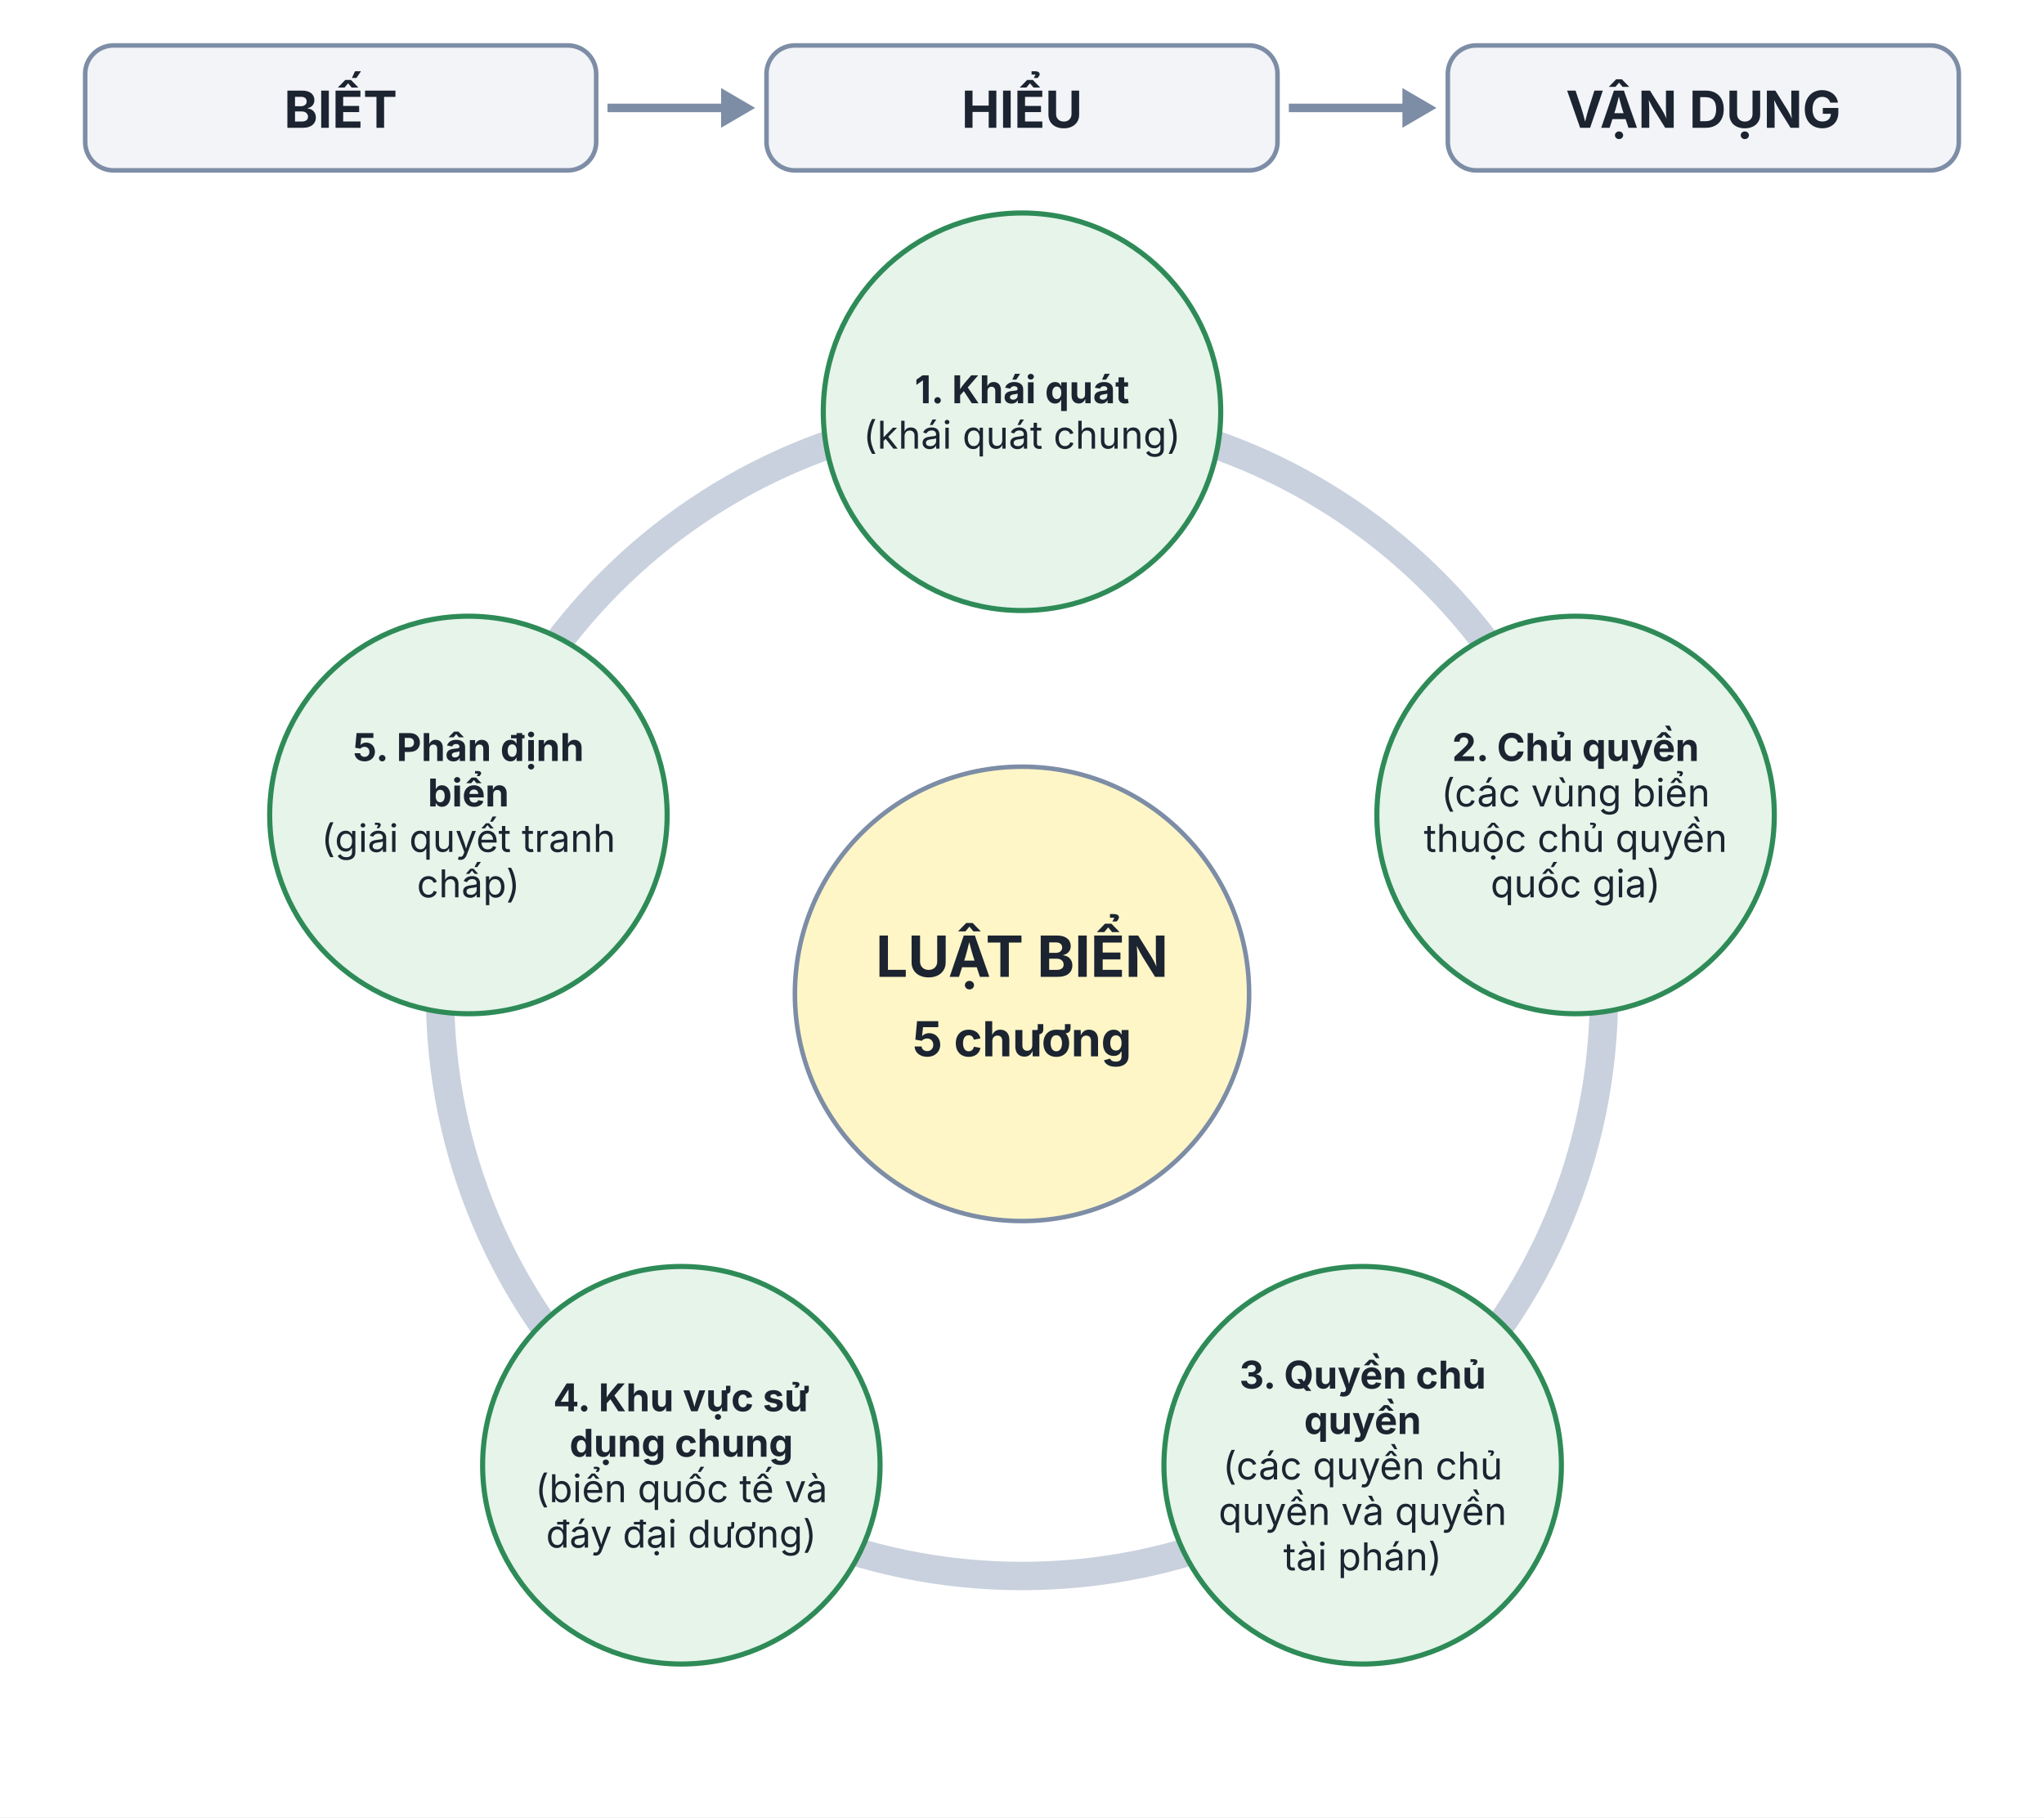
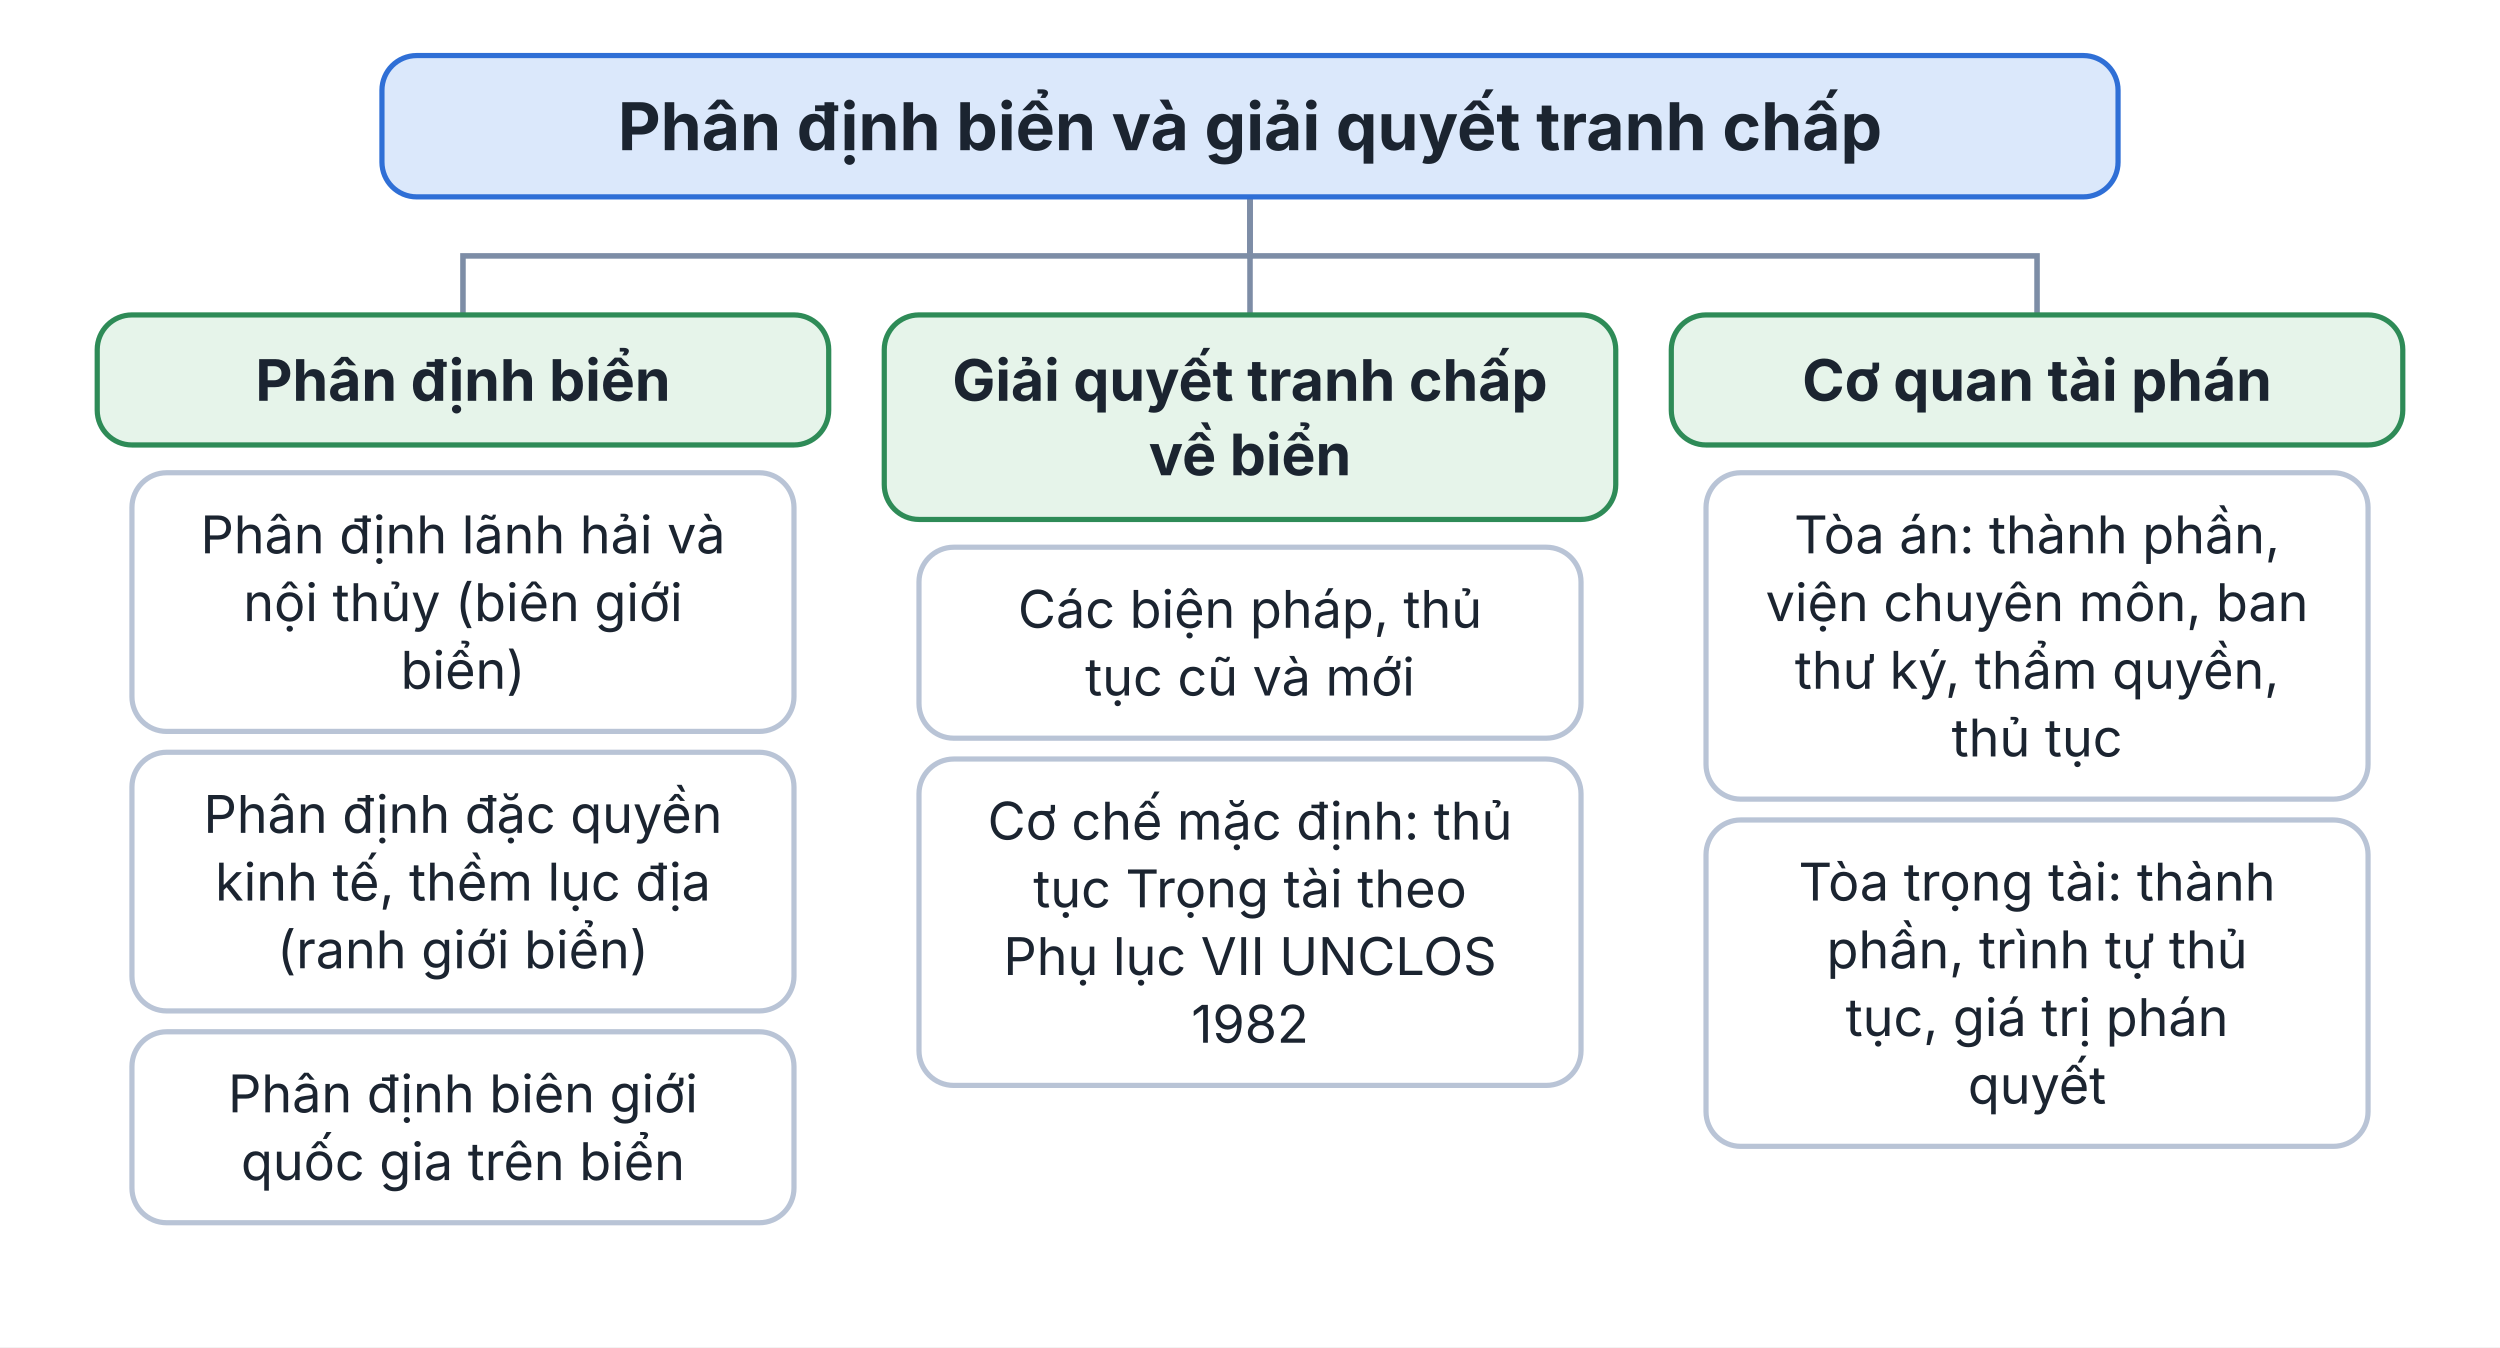
- <svg xmlns="http://www.w3.org/2000/svg" viewBox="0 0 720 640" width="720" height="640">
-   <rect width="720" height="640" fill="#fff" />
-   <rect x="30" y="16" width="180" height="44" rx="10" fill="#f2f4f8" stroke="#7d8da6" stroke-width="1.6" />
-   <text x="120" y="45" text-anchor="middle" font-family="Inter,Segoe UI,Arial,sans-serif" font-size="18" fill="#1b2430" font-weight="700">BIẾT</text>
-   <rect x="270" y="16" width="180" height="44" rx="10" fill="#f2f4f8" stroke="#7d8da6" stroke-width="1.6" />
-   <text x="360" y="45" text-anchor="middle" font-family="Inter,Segoe UI,Arial,sans-serif" font-size="18" fill="#1b2430" font-weight="700">HIỂU</text>
-   <rect x="510" y="16" width="180" height="44" rx="10" fill="#f2f4f8" stroke="#7d8da6" stroke-width="1.6" />
-   <text x="600" y="45" text-anchor="middle" font-family="Inter,Segoe UI,Arial,sans-serif" font-size="18" fill="#1b2430" font-weight="700">VẬN DỤNG</text>
-   <circle cx="360" cy="350" r="205" fill="none" stroke="#c9d1de" stroke-width="10" />
-   <circle cx="360" cy="350" r="80" fill="#fff6c7" stroke="#7d8da6" stroke-width="1.6" />
-   <text x="360" y="344" text-anchor="middle" font-family="Inter,Segoe UI,Arial,sans-serif" font-size="20" fill="#1b2430" font-weight="700">LUẬT BIỂN</text>
-   <text x="360" y="372" text-anchor="middle" font-family="Inter,Segoe UI,Arial,sans-serif" font-size="17" fill="#1b2430" font-weight="700">5 chương</text>
-   <circle cx="360" cy="145" r="70" fill="#e6f4ea" stroke="#2e8b57" stroke-width="1.8" />
-   <text x="360" y="142" text-anchor="middle" font-family="Inter,Segoe UI,Arial,sans-serif" font-size="13.5" fill="#1b2430" font-weight="700">1. Khái quát</text>
-   <text x="360" y="158" text-anchor="middle" font-family="Inter,Segoe UI,Arial,sans-serif" font-size="13.5" fill="#1b2430">(khái quát chung)</text>
-   <circle cx="555" cy="287" r="70" fill="#e6f4ea" stroke="#2e8b57" stroke-width="1.8" />
-   <text x="555" y="268" text-anchor="middle" font-family="Inter,Segoe UI,Arial,sans-serif" font-size="13.5" fill="#1b2430" font-weight="700">2. Chủ quyền</text>
-   <text x="555" y="284" text-anchor="middle" font-family="Inter,Segoe UI,Arial,sans-serif" font-size="13.5" fill="#1b2430">(các vùng biển</text>
-   <text x="555" y="300" text-anchor="middle" font-family="Inter,Segoe UI,Arial,sans-serif" font-size="13.5" fill="#1b2430">thuộc chủ quyền</text>
-   <text x="555" y="316" text-anchor="middle" font-family="Inter,Segoe UI,Arial,sans-serif" font-size="13.5" fill="#1b2430">quốc gia)</text>
-   <circle cx="480" cy="516" r="70" fill="#e6f4ea" stroke="#2e8b57" stroke-width="1.8" />
-   <text x="480" y="489" text-anchor="middle" font-family="Inter,Segoe UI,Arial,sans-serif" font-size="13.5" fill="#1b2430" font-weight="700">3. Quyền chủ</text>
-   <text x="480" y="505" text-anchor="middle" font-family="Inter,Segoe UI,Arial,sans-serif" font-size="13.5" fill="#1b2430" font-weight="700">quyền</text>
-   <text x="480" y="521" text-anchor="middle" font-family="Inter,Segoe UI,Arial,sans-serif" font-size="13.5" fill="#1b2430">(các quyền chủ</text>
-   <text x="480" y="537" text-anchor="middle" font-family="Inter,Segoe UI,Arial,sans-serif" font-size="13.5" fill="#1b2430">quyền và quyền</text>
-   <text x="480" y="553" text-anchor="middle" font-family="Inter,Segoe UI,Arial,sans-serif" font-size="13.5" fill="#1b2430">tài phán)</text>
-   <circle cx="240" cy="516" r="70" fill="#e6f4ea" stroke="#2e8b57" stroke-width="1.8" />
-   <text x="240" y="497" text-anchor="middle" font-family="Inter,Segoe UI,Arial,sans-serif" font-size="13.5" fill="#1b2430" font-weight="700">4. Khu vực sử</text>
-   <text x="240" y="513" text-anchor="middle" font-family="Inter,Segoe UI,Arial,sans-serif" font-size="13.5" fill="#1b2430" font-weight="700">dụng chung</text>
-   <text x="240" y="529" text-anchor="middle" font-family="Inter,Segoe UI,Arial,sans-serif" font-size="13.5" fill="#1b2430">(biển quốc tế và</text>
-   <text x="240" y="545" text-anchor="middle" font-family="Inter,Segoe UI,Arial,sans-serif" font-size="13.5" fill="#1b2430">đáy đại dương)</text>
-   <circle cx="165" cy="287" r="70" fill="#e6f4ea" stroke="#2e8b57" stroke-width="1.8" />
-   <text x="165" y="268" text-anchor="middle" font-family="Inter,Segoe UI,Arial,sans-serif" font-size="13.5" fill="#1b2430" font-weight="700">5. Phân định</text>
-   <text x="165" y="284" text-anchor="middle" font-family="Inter,Segoe UI,Arial,sans-serif" font-size="13.5" fill="#1b2430" font-weight="700">biển</text>
-   <text x="165" y="300" text-anchor="middle" font-family="Inter,Segoe UI,Arial,sans-serif" font-size="13.5" fill="#1b2430">(giải quyết tranh</text>
-   <text x="165" y="316" text-anchor="middle" font-family="Inter,Segoe UI,Arial,sans-serif" font-size="13.5" fill="#1b2430">chấp)</text>
-   <path d="M214 38 H256" stroke="#7d8da6" stroke-width="3" />
-   <path d="M254 31 L266 38 L254 45 Z" fill="#7d8da6" />
-   <path d="M454 38 H496" stroke="#7d8da6" stroke-width="3" />
-   <path d="M494 31 L506 38 L494 45 Z" fill="#7d8da6" />
+ <svg xmlns="http://www.w3.org/2000/svg" viewBox="0 0 720 388" width="720" height="388">
+   <rect width="720" height="388" fill="#ffffff" />
+   <path d="M360.0 56.7 V73.7 H586.667 V90.7" fill="none" stroke="#7d8da6" stroke-width="1.6" />
+   <path d="M360.0 56.7 V73.7 H360.0 V90.7" fill="none" stroke="#7d8da6" stroke-width="1.6" />
+   <path d="M360.0 56.7 V73.7 H133.333 V90.7" fill="none" stroke="#7d8da6" stroke-width="1.6" />
+   <rect x="110.0" y="16" width="500" height="40.7" rx="10" fill="#dbe8fb" stroke="#2f6fd6" stroke-width="1.5" />
+   <text x="360.0" y="43.266" text-anchor="middle" font-family="Inter,Segoe UI,Arial,sans-serif" font-size="19" fill="#1b2430" font-weight="700">Phân định biển và giải quyết tranh chấp</text>
+   <rect x="28.0" y="90.7" width="210.667" height="37.45" rx="10" fill="#e6f4ea" stroke="#2e8b57" stroke-width="1.5" />
+   <text x="133.333" y="115.431" text-anchor="middle" font-family="Inter,Segoe UI,Arial,sans-serif" font-size="16.5" fill="#1b2430" font-weight="700">Phân định biển</text>
+   <rect x="38.0" y="136.15" width="190.667" height="74.5" rx="10" fill="#fff" stroke="#b9c4d6" stroke-width="1.5" />
+   <text x="133.333" y="159.36" text-anchor="middle" font-family="Inter,Segoe UI,Arial,sans-serif" font-size="15" fill="#1b2430">Phân định lãnh hải và</text>
+   <text x="133.333" y="178.86" text-anchor="middle" font-family="Inter,Segoe UI,Arial,sans-serif" font-size="15" fill="#1b2430">nội thủy (biên giới</text>
+   <text x="133.333" y="198.36" text-anchor="middle" font-family="Inter,Segoe UI,Arial,sans-serif" font-size="15" fill="#1b2430">biển)</text>
+   <rect x="38.0" y="216.65" width="190.667" height="74.5" rx="10" fill="#fff" stroke="#b9c4d6" stroke-width="1.5" />
+   <text x="133.333" y="239.86" text-anchor="middle" font-family="Inter,Segoe UI,Arial,sans-serif" font-size="15" fill="#1b2430">Phân định đặc quyền</text>
+   <text x="133.333" y="259.36" text-anchor="middle" font-family="Inter,Segoe UI,Arial,sans-serif" font-size="15" fill="#1b2430">kinh tế, thềm lục địa</text>
+   <text x="133.333" y="278.86" text-anchor="middle" font-family="Inter,Segoe UI,Arial,sans-serif" font-size="15" fill="#1b2430">(ranh giới biển)</text>
+   <rect x="38.0" y="297.15" width="190.667" height="55.0" rx="10" fill="#fff" stroke="#b9c4d6" stroke-width="1.5" />
+   <text x="133.333" y="320.36" text-anchor="middle" font-family="Inter,Segoe UI,Arial,sans-serif" font-size="15" fill="#1b2430">Phân định biên giới</text>
+   <text x="133.333" y="339.86" text-anchor="middle" font-family="Inter,Segoe UI,Arial,sans-serif" font-size="15" fill="#1b2430">quốc gia trên biển</text>
+   <rect x="254.667" y="90.7" width="210.667" height="58.9" rx="10" fill="#e6f4ea" stroke="#2e8b57" stroke-width="1.5" />
+   <text x="360.0" y="115.431" text-anchor="middle" font-family="Inter,Segoe UI,Arial,sans-serif" font-size="16.5" fill="#1b2430" font-weight="700">Giải quyết tranh chấp</text>
+   <text x="360.0" y="136.881" text-anchor="middle" font-family="Inter,Segoe UI,Arial,sans-serif" font-size="16.5" fill="#1b2430" font-weight="700">về biển</text>
+   <rect x="264.667" y="157.6" width="190.667" height="55.0" rx="10" fill="#fff" stroke="#b9c4d6" stroke-width="1.5" />
+   <text x="360" y="180.81" text-anchor="middle" font-family="Inter,Segoe UI,Arial,sans-serif" font-size="15" fill="#1b2430">Các biện pháp, thủ</text>
+   <text x="360" y="200.31" text-anchor="middle" font-family="Inter,Segoe UI,Arial,sans-serif" font-size="15" fill="#1b2430">tục cũ và mới</text>
+   <rect x="264.667" y="218.6" width="190.667" height="94.0" rx="10" fill="#fff" stroke="#b9c4d6" stroke-width="1.5" />
+   <text x="360" y="241.81" text-anchor="middle" font-family="Inter,Segoe UI,Arial,sans-serif" font-size="15" fill="#1b2430">Cơ chế mặc định: thủ</text>
+   <text x="360" y="261.31" text-anchor="middle" font-family="Inter,Segoe UI,Arial,sans-serif" font-size="15" fill="#1b2430">tục Trọng tài theo</text>
+   <text x="360" y="280.81" text-anchor="middle" font-family="Inter,Segoe UI,Arial,sans-serif" font-size="15" fill="#1b2430">Phụ lục VII UNCLOS</text>
+   <text x="360" y="300.31" text-anchor="middle" font-family="Inter,Segoe UI,Arial,sans-serif" font-size="15" fill="#1b2430">1982</text>
+   <rect x="481.333" y="90.7" width="210.667" height="37.45" rx="10" fill="#e6f4ea" stroke="#2e8b57" stroke-width="1.5" />
+   <text x="586.667" y="115.431" text-anchor="middle" font-family="Inter,Segoe UI,Arial,sans-serif" font-size="16.5" fill="#1b2430" font-weight="700">Cơ quan tài phán</text>
+   <rect x="491.333" y="136.15" width="190.667" height="94.0" rx="10" fill="#fff" stroke="#b9c4d6" stroke-width="1.5" />
+   <text x="586.667" y="159.36" text-anchor="middle" font-family="Inter,Segoe UI,Arial,sans-serif" font-size="15" fill="#1b2430">Tòa án: thành phần,</text>
+   <text x="586.667" y="178.86" text-anchor="middle" font-family="Inter,Segoe UI,Arial,sans-serif" font-size="15" fill="#1b2430">viện chuyên môn, ban</text>
+   <text x="586.667" y="198.36" text-anchor="middle" font-family="Inter,Segoe UI,Arial,sans-serif" font-size="15" fill="#1b2430">thư ký, thẩm quyền,</text>
+   <text x="586.667" y="217.86" text-anchor="middle" font-family="Inter,Segoe UI,Arial,sans-serif" font-size="15" fill="#1b2430">thủ tục</text>
+   <rect x="491.333" y="236.15" width="190.667" height="94.0" rx="10" fill="#fff" stroke="#b9c4d6" stroke-width="1.5" />
+   <text x="586.667" y="259.36" text-anchor="middle" font-family="Inter,Segoe UI,Arial,sans-serif" font-size="15" fill="#1b2430">Tòa trọng tài: thành</text>
+   <text x="586.667" y="278.86" text-anchor="middle" font-family="Inter,Segoe UI,Arial,sans-serif" font-size="15" fill="#1b2430">phần, trình tự thủ</text>
+   <text x="586.667" y="298.36" text-anchor="middle" font-family="Inter,Segoe UI,Arial,sans-serif" font-size="15" fill="#1b2430">tục, giá trị phán</text>
+   <text x="586.667" y="317.86" text-anchor="middle" font-family="Inter,Segoe UI,Arial,sans-serif" font-size="15" fill="#1b2430">quyết</text>
</svg>
